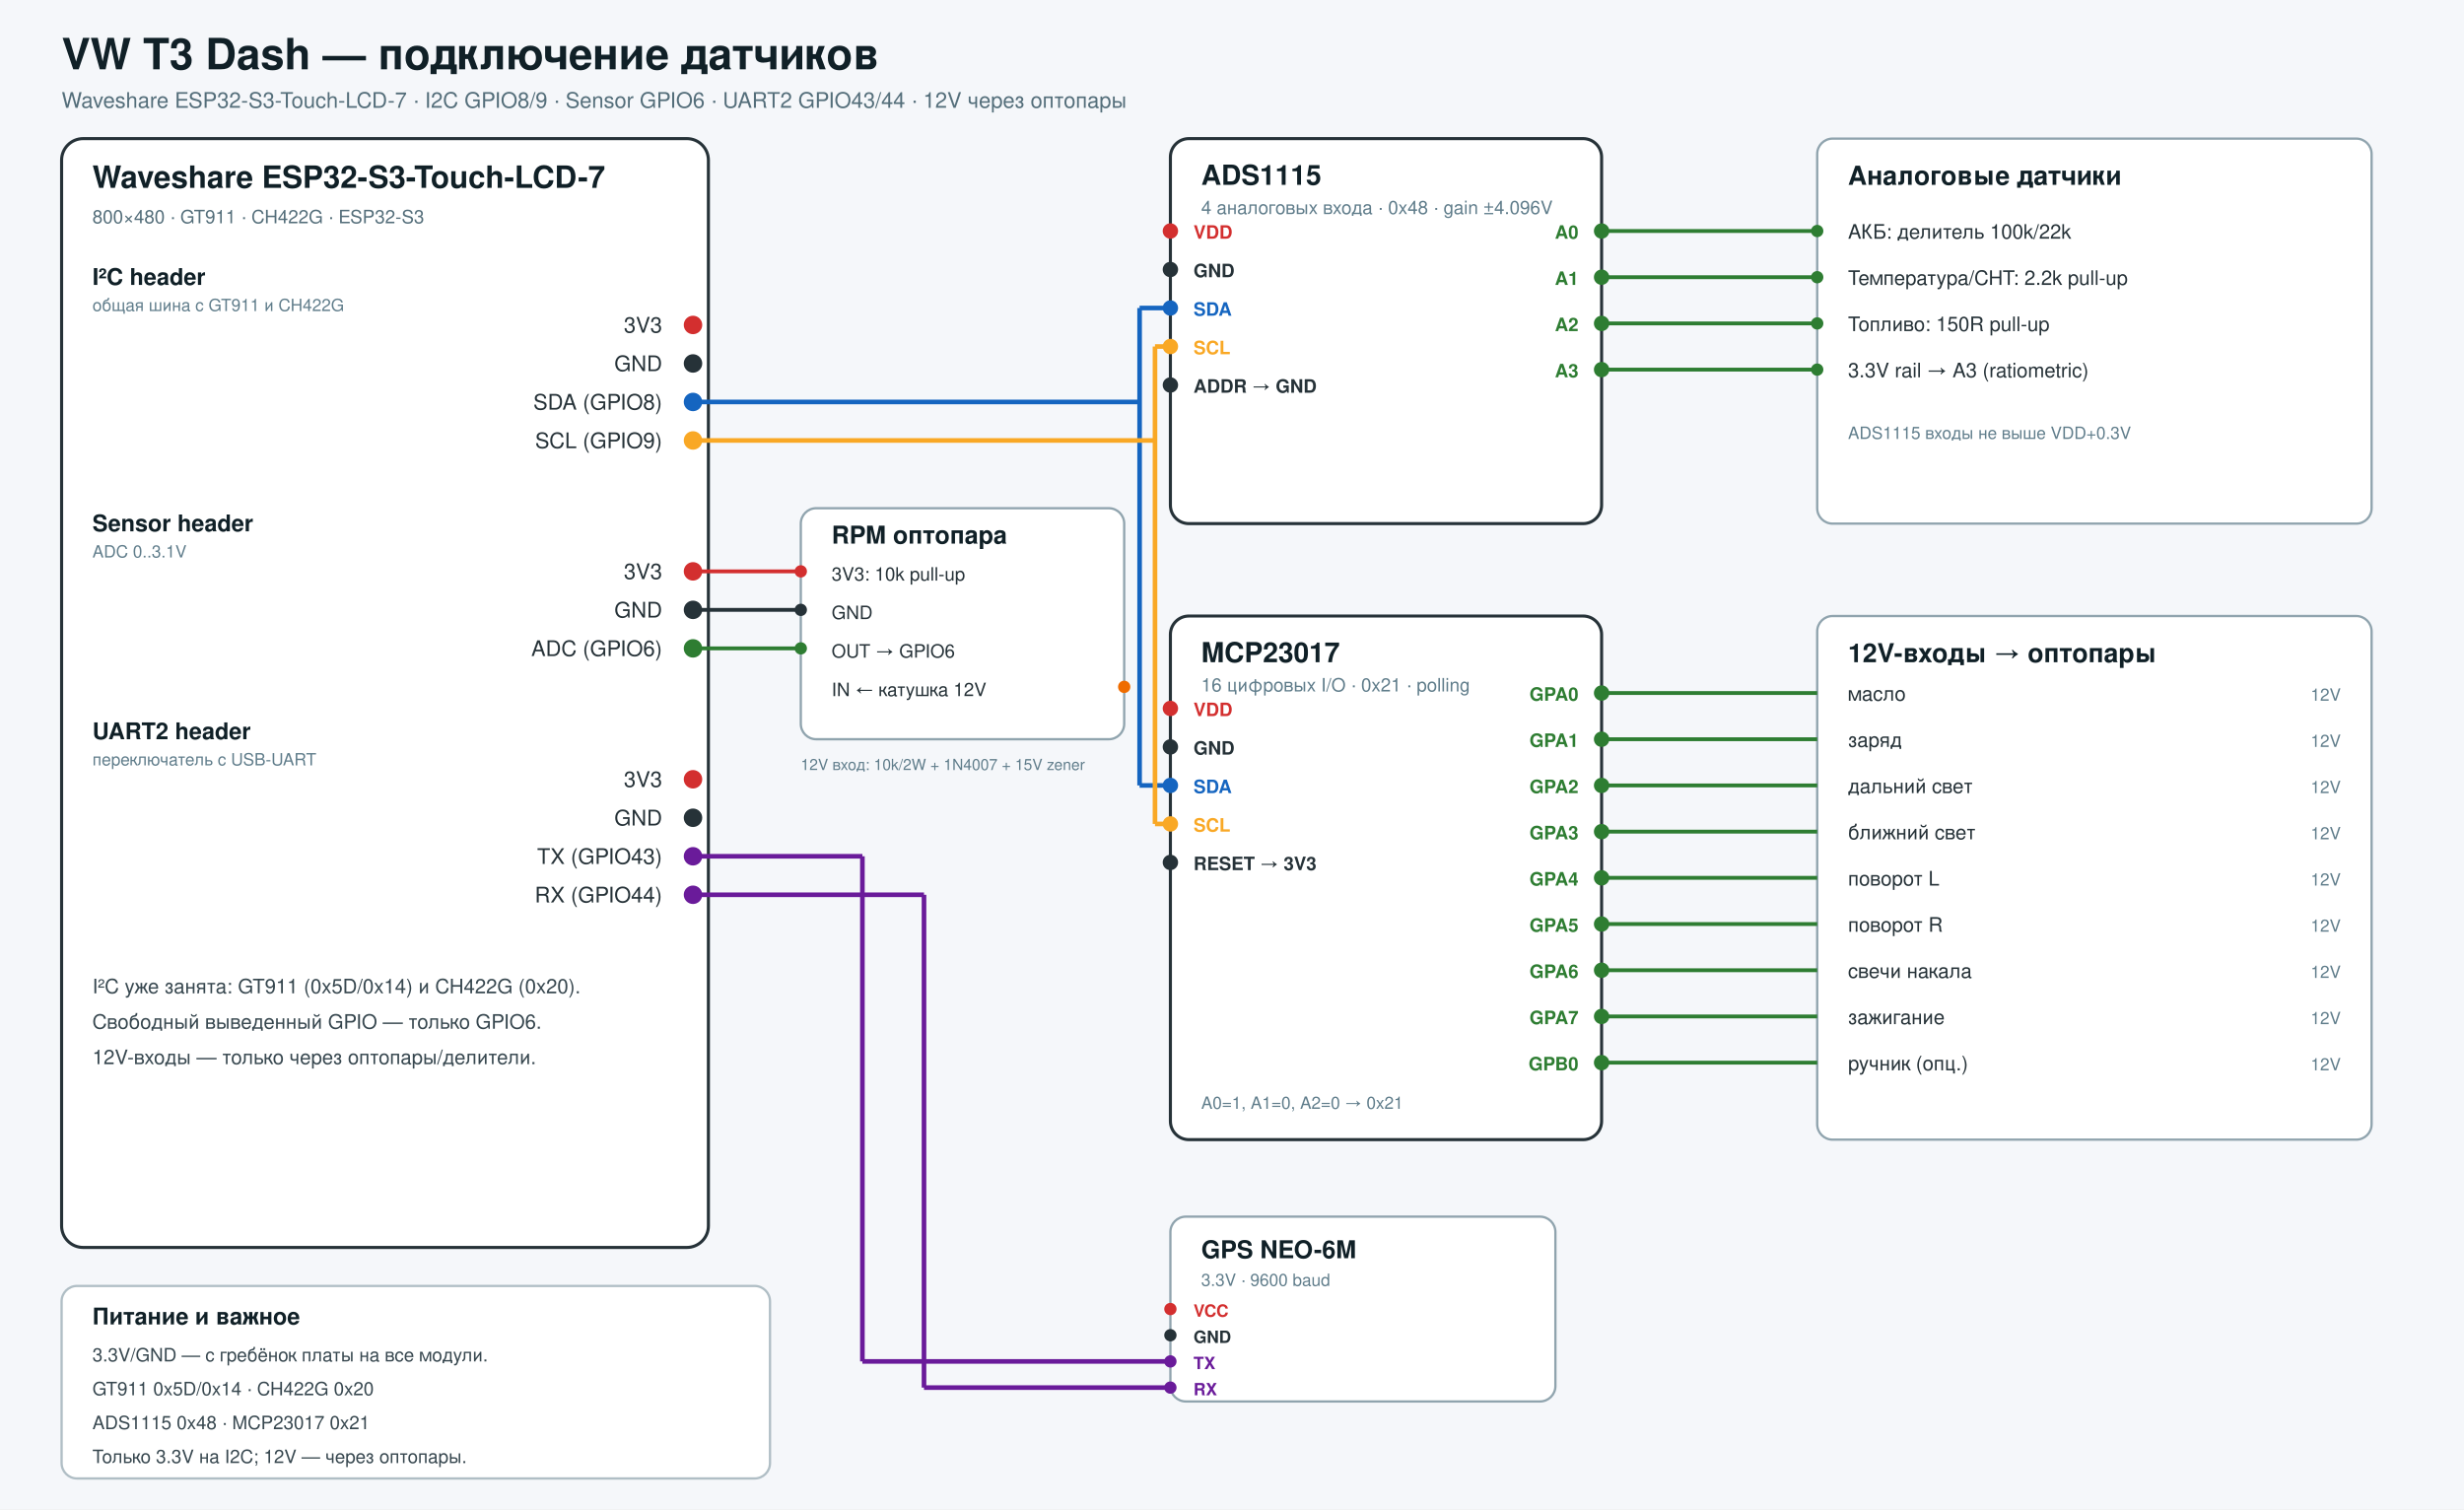
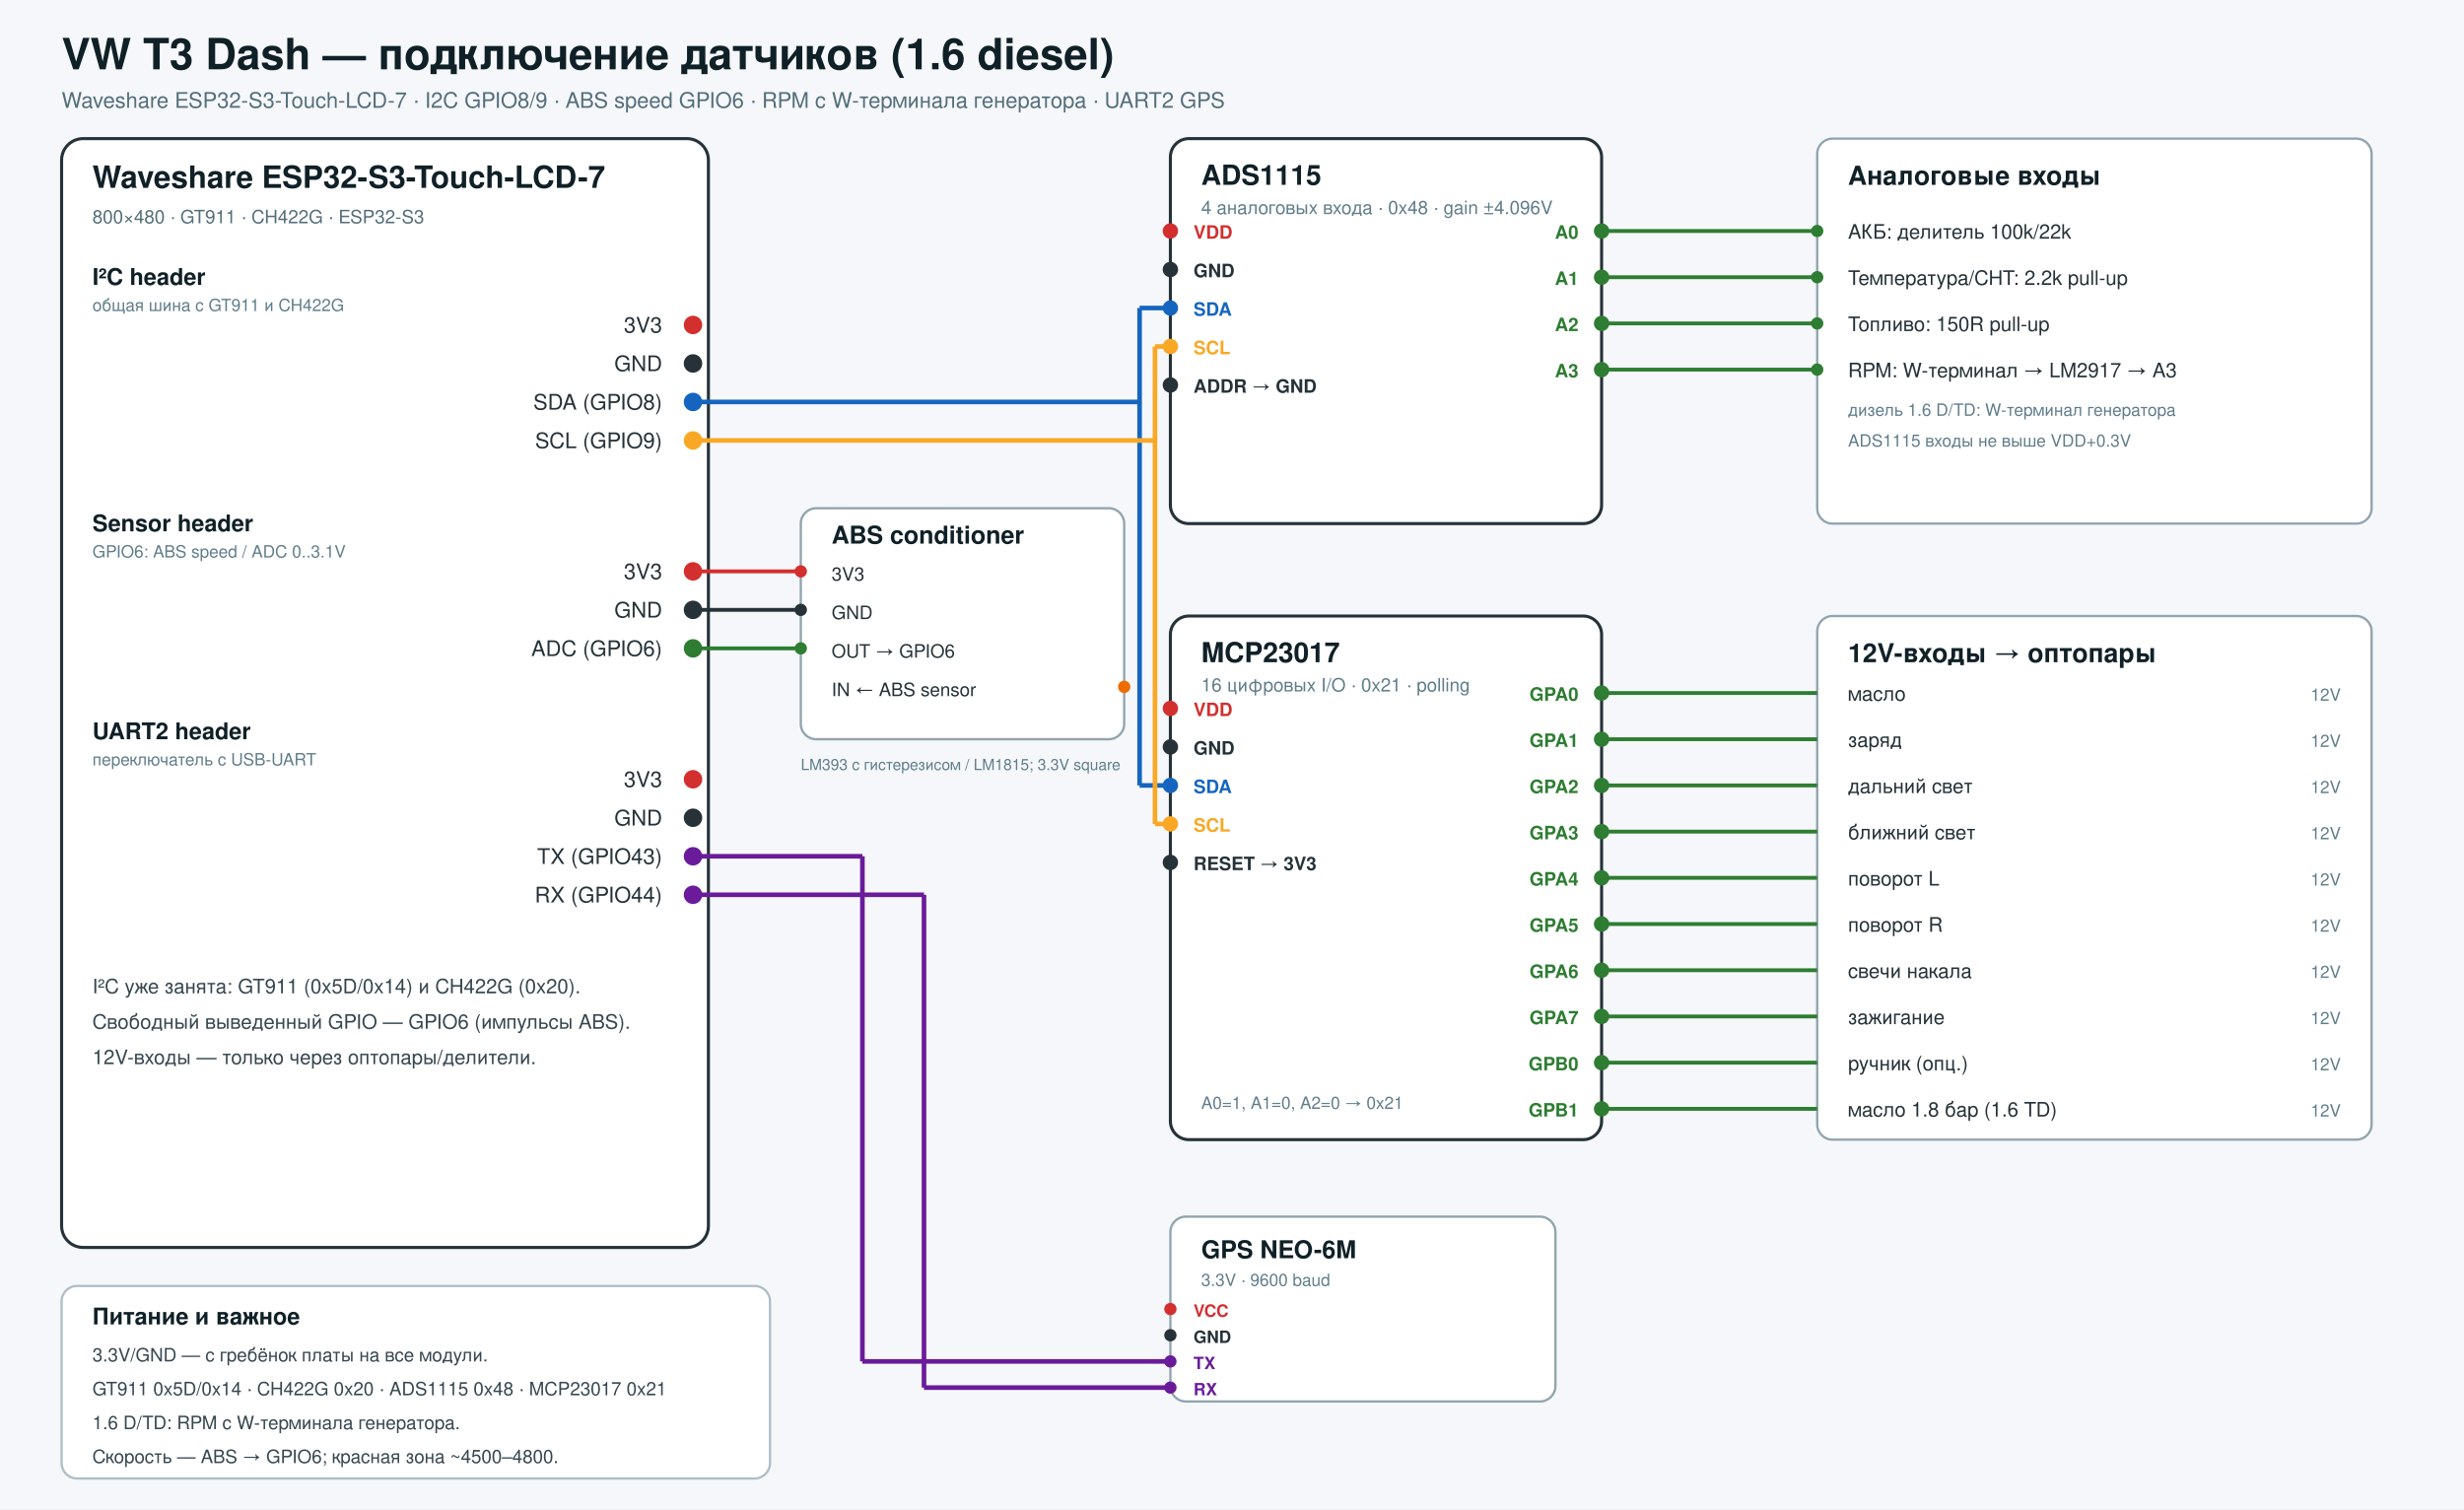
<svg xmlns="http://www.w3.org/2000/svg" width="1600" height="980" viewBox="0 0 1600 980">
  <defs>
    <marker id="arrow" viewBox="0 0 10 10" refX="9" refY="5" markerWidth="7" markerHeight="7" orient="auto-start-reverse">
      <path d="M 0 0 L 10 5 L 0 10 z" fill="#546e7a" />
    </marker>
    <style>
      .title { font-family: Helvetica, Arial, sans-serif; font-weight: 700; fill: #102027; }
      .sub { font-family: Helvetica, Arial, sans-serif; fill: #546e7a; }
      .h { font-family: Helvetica, Arial, sans-serif; font-weight: 700; fill: #102027; }
      .t { font-family: Helvetica, Arial, sans-serif; fill: #263238; }
      .small { font-family: Helvetica, Arial, sans-serif; fill: #607d8b; }
      .note { font-family: Helvetica, Arial, sans-serif; fill: #37474f; }
      .pin { font-family: Helvetica, Arial, sans-serif; font-weight: 600; }
      .box { fill: #ffffff; stroke: #263238; stroke-width: 2; }
      .card { fill: #ffffff; stroke: #90a4ae; stroke-width: 1.5; }
      .sda { stroke: #1565c0; stroke-width: 3; fill: none; }
      .scl { stroke: #f9a825; stroke-width: 3; fill: none; }
      .sig { stroke: #2e7d32; stroke-width: 2.5; fill: none; }
      .uart { stroke: #6a1b9a; stroke-width: 3; fill: none; }
      .power { stroke: #d32f2f; stroke-width: 2.5; fill: none; }
      .gnd { stroke: #263238; stroke-width: 2.5; fill: none; }
      .dash { stroke: #b0bec5; stroke-width: 1; stroke-dasharray: 4 4; fill: none; }
    </style>
  </defs>
  <rect x="0" y="0" width="1600" height="980" fill="#f5f7fa" />
-   <text class="title" x="40" y="45" font-size="28">VW T3 Dash — подключение датчиков</text>
-   <text class="sub" x="40" y="70" font-size="14">Waveshare ESP32-S3-Touch-LCD-7 · I2C GPIO8/9 · Sensor GPIO6 · UART2 GPIO43/44 · 12V через оптопары</text>
+   <text class="title" x="40" y="45" font-size="28">VW T3 Dash — подключение датчиков (1.6 diesel)</text>
+   <text class="sub" x="40" y="70" font-size="14">Waveshare ESP32-S3-Touch-LCD-7 · I2C GPIO8/9 · ABS speed GPIO6 · RPM с W-терминала генератора · UART2 GPS</text>
  <rect class="box" x="40" y="90" width="420" height="720" rx="14" />
  <text class="h" x="60" y="122" font-size="20">Waveshare ESP32-S3-Touch-LCD-7</text>
  <text class="sub" x="60" y="145" font-size="12">800×480 · GT911 · CH422G · ESP32-S3</text>
  <text class="h" x="60" y="185" font-size="15">I²C header</text>
  <text class="small" x="60" y="202" font-size="11">общая шина с GT911 и CH422G</text>
  <text class="t" x="430" y="216" text-anchor="end" font-size="14">3V3</text>
  <circle cx="450" cy="211" r="6" fill="#d32f2f" />
  <text class="t" x="430" y="241" text-anchor="end" font-size="14">GND</text>
  <circle cx="450" cy="236" r="6" fill="#263238" />
  <text class="t" x="430" y="266" text-anchor="end" font-size="14">SDA (GPIO8)</text>
  <circle cx="450" cy="261" r="6" fill="#1565c0" />
  <text class="t" x="430" y="291" text-anchor="end" font-size="14">SCL (GPIO9)</text>
  <circle cx="450" cy="286" r="6" fill="#f9a825" />
  <text class="h" x="60" y="345" font-size="15">Sensor header</text>
-   <text class="small" x="60" y="362" font-size="11">ADC 0..3.1V</text>
+   <text class="small" x="60" y="362" font-size="11">GPIO6: ABS speed / ADC 0..3.1V</text>
  <text class="t" x="430" y="376" text-anchor="end" font-size="14">3V3</text>
  <circle cx="450" cy="371" r="6" fill="#d32f2f" />
  <text class="t" x="430" y="401" text-anchor="end" font-size="14">GND</text>
  <circle cx="450" cy="396" r="6" fill="#263238" />
  <text class="t" x="430" y="426" text-anchor="end" font-size="14">ADC (GPIO6)</text>
  <circle cx="450" cy="421" r="6" fill="#2e7d32" />
  <text class="h" x="60" y="480" font-size="15">UART2 header</text>
  <text class="small" x="60" y="497" font-size="11">переключатель с USB-UART</text>
  <text class="t" x="430" y="511" text-anchor="end" font-size="14">3V3</text>
  <circle cx="450" cy="506" r="6" fill="#d32f2f" />
  <text class="t" x="430" y="536" text-anchor="end" font-size="14">GND</text>
  <circle cx="450" cy="531" r="6" fill="#263238" />
  <text class="t" x="430" y="561" text-anchor="end" font-size="14">TX (GPIO43)</text>
  <circle cx="450" cy="556" r="6" fill="#6a1b9a" />
  <text class="t" x="430" y="586" text-anchor="end" font-size="14">RX (GPIO44)</text>
  <circle cx="450" cy="581" r="6" fill="#6a1b9a" />
  <text class="note" x="60" y="645" font-size="13">I²C уже занята: GT911 (0x5D/0x14) и CH422G (0x20).</text>
-   <text class="note" x="60" y="668" font-size="13">Свободный выведенный GPIO — только GPIO6.</text>
+   <text class="note" x="60" y="668" font-size="13">Свободный выведенный GPIO — GPIO6 (импульсы ABS).</text>
  <text class="note" x="60" y="691" font-size="13">12V-входы — только через оптопары/делители.</text>
  <rect class="box" x="760" y="90" width="280" height="250" rx="12" />
  <text class="h" x="780" y="120" font-size="18">ADS1115</text>
  <text class="small" x="780" y="139" font-size="12">4 аналоговых входа · 0x48 · gain ±4.096V</text>
  <text class="pin" x="775" y="155" font-size="12" fill="#d32f2f">VDD</text>
  <circle cx="760" cy="150" r="5" fill="#d32f2f" />
  <text class="pin" x="775" y="180" font-size="12" fill="#263238">GND</text>
  <circle cx="760" cy="175" r="5" fill="#263238" />
  <text class="pin" x="775" y="205" font-size="12" fill="#1565c0">SDA</text>
  <circle cx="760" cy="200" r="5" fill="#1565c0" />
  <text class="pin" x="775" y="230" font-size="12" fill="#f9a825">SCL</text>
  <circle cx="760" cy="225" r="5" fill="#f9a825" />
  <text class="pin" x="775" y="255" font-size="12" fill="#263238">ADDR → GND</text>
  <circle cx="760" cy="250" r="5" fill="#263238" />
  <text class="pin" x="1025" y="155" text-anchor="end" font-size="12" fill="#2e7d32">A0</text>
  <circle cx="1040" cy="150" r="5" fill="#2e7d32" />
  <text class="pin" x="1025" y="185" text-anchor="end" font-size="12" fill="#2e7d32">A1</text>
  <circle cx="1040" cy="180" r="5" fill="#2e7d32" />
  <text class="pin" x="1025" y="215" text-anchor="end" font-size="12" fill="#2e7d32">A2</text>
  <circle cx="1040" cy="210" r="5" fill="#2e7d32" />
  <text class="pin" x="1025" y="245" text-anchor="end" font-size="12" fill="#2e7d32">A3</text>
  <circle cx="1040" cy="240" r="5" fill="#2e7d32" />
  <rect class="box" x="760" y="400" width="280" height="340" rx="12" />
  <text class="h" x="780" y="430" font-size="18">MCP23017</text>
  <text class="small" x="780" y="449" font-size="12">16 цифровых I/O · 0x21 · polling</text>
  <text class="pin" x="775" y="465" font-size="12" fill="#d32f2f">VDD</text>
  <circle cx="760" cy="460" r="5" fill="#d32f2f" />
  <text class="pin" x="775" y="490" font-size="12" fill="#263238">GND</text>
  <circle cx="760" cy="485" r="5" fill="#263238" />
  <text class="pin" x="775" y="515" font-size="12" fill="#1565c0">SDA</text>
  <circle cx="760" cy="510" r="5" fill="#1565c0" />
  <text class="pin" x="775" y="540" font-size="12" fill="#f9a825">SCL</text>
  <circle cx="760" cy="535" r="5" fill="#f9a825" />
  <text class="pin" x="775" y="565" font-size="12" fill="#263238">RESET → 3V3</text>
  <circle cx="760" cy="560" r="5" fill="#263238" />
  <text class="pin" x="1025" y="455" text-anchor="end" font-size="12" fill="#2e7d32">GPA0</text>
  <circle cx="1040" cy="450" r="5" fill="#2e7d32" />
  <text class="pin" x="1025" y="485" text-anchor="end" font-size="12" fill="#2e7d32">GPA1</text>
  <circle cx="1040" cy="480" r="5" fill="#2e7d32" />
  <text class="pin" x="1025" y="515" text-anchor="end" font-size="12" fill="#2e7d32">GPA2</text>
  <circle cx="1040" cy="510" r="5" fill="#2e7d32" />
  <text class="pin" x="1025" y="545" text-anchor="end" font-size="12" fill="#2e7d32">GPA3</text>
  <circle cx="1040" cy="540" r="5" fill="#2e7d32" />
  <text class="pin" x="1025" y="575" text-anchor="end" font-size="12" fill="#2e7d32">GPA4</text>
  <circle cx="1040" cy="570" r="5" fill="#2e7d32" />
  <text class="pin" x="1025" y="605" text-anchor="end" font-size="12" fill="#2e7d32">GPA5</text>
  <circle cx="1040" cy="600" r="5" fill="#2e7d32" />
  <text class="pin" x="1025" y="635" text-anchor="end" font-size="12" fill="#2e7d32">GPA6</text>
  <circle cx="1040" cy="630" r="5" fill="#2e7d32" />
  <text class="pin" x="1025" y="665" text-anchor="end" font-size="12" fill="#2e7d32">GPA7</text>
  <circle cx="1040" cy="660" r="5" fill="#2e7d32" />
  <text class="pin" x="1025" y="695" text-anchor="end" font-size="12" fill="#2e7d32">GPB0</text>
  <circle cx="1040" cy="690" r="5" fill="#2e7d32" />
+   <text class="pin" x="1025" y="725" text-anchor="end" font-size="12" fill="#2e7d32">GPB1</text>
+   <circle cx="1040" cy="720" r="5" fill="#2e7d32" />
  <text class="small" x="780" y="720" font-size="11">A0=1, A1=0, A2=0 → 0x21</text>
  <rect class="card" x="1180" y="90" width="360" height="250" rx="10" />
-   <text class="h" x="1200" y="120" font-size="17">Аналоговые датчики</text>
+   <text class="h" x="1200" y="120" font-size="17">Аналоговые входы</text>
  <text class="t" x="1200" y="155" font-size="13">АКБ: делитель 100k/22k</text>
  <text class="t" x="1200" y="185" font-size="13">Температура/CHT: 2.2k pull-up</text>
  <text class="t" x="1200" y="215" font-size="13">Топливо: 150R pull-up</text>
-   <text class="t" x="1200" y="245" font-size="13">3.3V rail → A3 (ratiometric)</text>
-   <text class="small" x="1200" y="285" font-size="11">ADS1115 входы не выше VDD+0.3V</text>
+   <text class="t" x="1200" y="245" font-size="13">RPM: W-терминал → LM2917 → A3</text>
+   <text class="small" x="1200" y="270" font-size="11">дизель 1.6 D/TD: W-терминал генератора</text>
+   <text class="small" x="1200" y="290" font-size="11">ADS1115 входы не выше VDD+0.3V</text>
  <circle cx="1180" cy="150" r="4" fill="#2e7d32" />
  <circle cx="1180" cy="180" r="4" fill="#2e7d32" />
  <circle cx="1180" cy="210" r="4" fill="#2e7d32" />
  <circle cx="1180" cy="240" r="4" fill="#2e7d32" />
  <line class="sig" x1="1040" y1="150" x2="1180" y2="150" />
  <line class="sig" x1="1040" y1="180" x2="1180" y2="180" />
  <line class="sig" x1="1040" y1="210" x2="1180" y2="210" />
  <line class="sig" x1="1040" y1="240" x2="1180" y2="240" />
  <rect class="card" x="1180" y="400" width="360" height="340" rx="10" />
  <text class="h" x="1200" y="430" font-size="17">12V-входы → оптопары</text>
  <text class="t" x="1200" y="455" font-size="13">масло</text>
  <text class="t" x="1200" y="485" font-size="13">заряд</text>
  <text class="t" x="1200" y="515" font-size="13">дальний свет</text>
  <text class="t" x="1200" y="545" font-size="13">ближний свет</text>
  <text class="t" x="1200" y="575" font-size="13">поворот L</text>
  <text class="t" x="1200" y="605" font-size="13">поворот R</text>
  <text class="t" x="1200" y="635" font-size="13">свечи накала</text>
  <text class="t" x="1200" y="665" font-size="13">зажигание</text>
  <text class="t" x="1200" y="695" font-size="13">ручник (опц.)</text>
+   <text class="t" x="1200" y="725" font-size="13">масло 1.8 бар (1.6 TD)</text>
  <text class="small" x="1520" y="455" text-anchor="end" font-size="11" fill="#ef6c00">12V</text>
  <text class="small" x="1520" y="485" text-anchor="end" font-size="11" fill="#ef6c00">12V</text>
  <text class="small" x="1520" y="515" text-anchor="end" font-size="11" fill="#ef6c00">12V</text>
  <text class="small" x="1520" y="545" text-anchor="end" font-size="11" fill="#ef6c00">12V</text>
  <text class="small" x="1520" y="575" text-anchor="end" font-size="11" fill="#ef6c00">12V</text>
  <text class="small" x="1520" y="605" text-anchor="end" font-size="11" fill="#ef6c00">12V</text>
  <text class="small" x="1520" y="635" text-anchor="end" font-size="11" fill="#ef6c00">12V</text>
  <text class="small" x="1520" y="665" text-anchor="end" font-size="11" fill="#ef6c00">12V</text>
  <text class="small" x="1520" y="695" text-anchor="end" font-size="11" fill="#ef6c00">12V</text>
+   <text class="small" x="1520" y="725" text-anchor="end" font-size="11" fill="#ef6c00">12V</text>
  <line class="sig" x1="1180" y1="450" x2="1040" y2="450" />
  <line class="sig" x1="1180" y1="480" x2="1040" y2="480" />
  <line class="sig" x1="1180" y1="510" x2="1040" y2="510" />
  <line class="sig" x1="1180" y1="540" x2="1040" y2="540" />
  <line class="sig" x1="1180" y1="570" x2="1040" y2="570" />
  <line class="sig" x1="1180" y1="600" x2="1040" y2="600" />
  <line class="sig" x1="1180" y1="630" x2="1040" y2="630" />
  <line class="sig" x1="1180" y1="660" x2="1040" y2="660" />
  <line class="sig" x1="1180" y1="690" x2="1040" y2="690" />
+   <line class="sig" x1="1180" y1="720" x2="1040" y2="720" />
  <rect class="card" x="520" y="330" width="210" height="150" rx="10" />
-   <text class="h" x="540" y="353" font-size="16">RPM оптопара</text>
-   <text class="t" x="540" y="377" font-size="12">3V3: 10k pull-up</text>
+   <text class="h" x="540" y="353" font-size="16">ABS conditioner</text>
+   <text class="t" x="540" y="377" font-size="12">3V3</text>
  <text class="t" x="540" y="402" font-size="12">GND</text>
  <text class="t" x="540" y="427" font-size="12">OUT → GPIO6</text>
-   <text class="t" x="540" y="452" font-size="12">IN ← катушка 12V</text>
+   <text class="t" x="540" y="452" font-size="12">IN ← ABS sensor</text>
  <circle cx="520" cy="371" r="4" fill="#d32f2f" />
  <circle cx="520" cy="396" r="4" fill="#263238" />
  <circle cx="520" cy="421" r="4" fill="#2e7d32" />
  <circle cx="730" cy="446" r="4" fill="#ef6c00" />
-   <text class="small" x="520" y="500" font-size="10">12V вход: 10k/2W + 1N4007 + 15V zener</text>
+   <text class="small" x="520" y="500" font-size="10">LM393 с гистерезисом / LM1815; 3.3V square</text>
  <line class="power" x1="450" y1="371" x2="520" y2="371" />
  <line class="gnd" x1="450" y1="396" x2="520" y2="396" />
  <line class="sig" x1="450" y1="421" x2="520" y2="421" />
  <rect class="card" x="760" y="790" width="250" height="120" rx="10" />
  <text class="h" x="780" y="817" font-size="16">GPS NEO-6M</text>
  <text class="small" x="780" y="835" font-size="11">3.3V · 9600 baud</text>
  <text class="pin" x="775" y="855" font-size="11" fill="#d32f2f">VCC</text>
  <text class="pin" x="775" y="872" font-size="11" fill="#263238">GND</text>
  <text class="pin" x="775" y="889" font-size="11" fill="#6a1b9a">TX</text>
  <text class="pin" x="775" y="906" font-size="11" fill="#6a1b9a">RX</text>
  <circle cx="760" cy="850" r="4" fill="#d32f2f" />
  <circle cx="760" cy="867" r="4" fill="#263238" />
  <circle cx="760" cy="884" r="4" fill="#6a1b9a" />
  <circle cx="760" cy="901" r="4" fill="#6a1b9a" />
  <line class="uart" x1="450" y1="556" x2="560" y2="556" />
  <line class="uart" x1="560" y1="556" x2="560" y2="884" />
  <line class="uart" x1="560" y1="884" x2="760" y2="884" />
  <line class="uart" x1="450" y1="581" x2="600" y2="581" />
  <line class="uart" x1="600" y1="581" x2="600" y2="901" />
  <line class="uart" x1="600" y1="901" x2="760" y2="901" />
  <line class="sda" x1="450" y1="261" x2="740" y2="261" />
  <line class="sda" x1="740" y1="200" x2="740" y2="510" />
  <line class="sda" x1="740" y1="200" x2="760" y2="200" />
  <line class="sda" x1="740" y1="510" x2="760" y2="510" />
  <line class="scl" x1="450" y1="286" x2="750" y2="286" />
  <line class="scl" x1="750" y1="225" x2="750" y2="535" />
  <line class="scl" x1="750" y1="225" x2="760" y2="225" />
  <line class="scl" x1="750" y1="535" x2="760" y2="535" />
  <rect x="40" y="835" width="460" height="125" rx="10" fill="#ffffff" stroke="#b0bec5" stroke-width="1.5" />
  <text class="h" x="60" y="860" font-size="15">Питание и важное</text>
  <text class="note" x="60" y="884" font-size="12">3.3V/GND — с гребёнок платы на все модули.</text>
-   <text class="note" x="60" y="906" font-size="12">GT911 0x5D/0x14 · CH422G 0x20</text>
-   <text class="note" x="60" y="928" font-size="12">ADS1115 0x48 · MCP23017 0x21</text>
-   <text class="note" x="60" y="950" font-size="12">Только 3.3V на I2C; 12V — через оптопары.</text>
+   <text class="note" x="60" y="906" font-size="12">GT911 0x5D/0x14 · CH422G 0x20 · ADS1115 0x48 · MCP23017 0x21</text>
+   <text class="note" x="60" y="928" font-size="12">1.6 D/TD: RPM с W-терминала генератора.</text>
+   <text class="note" x="60" y="950" font-size="12">Скорость — ABS → GPIO6; красная зона ~4500–4800.</text>
</svg>
